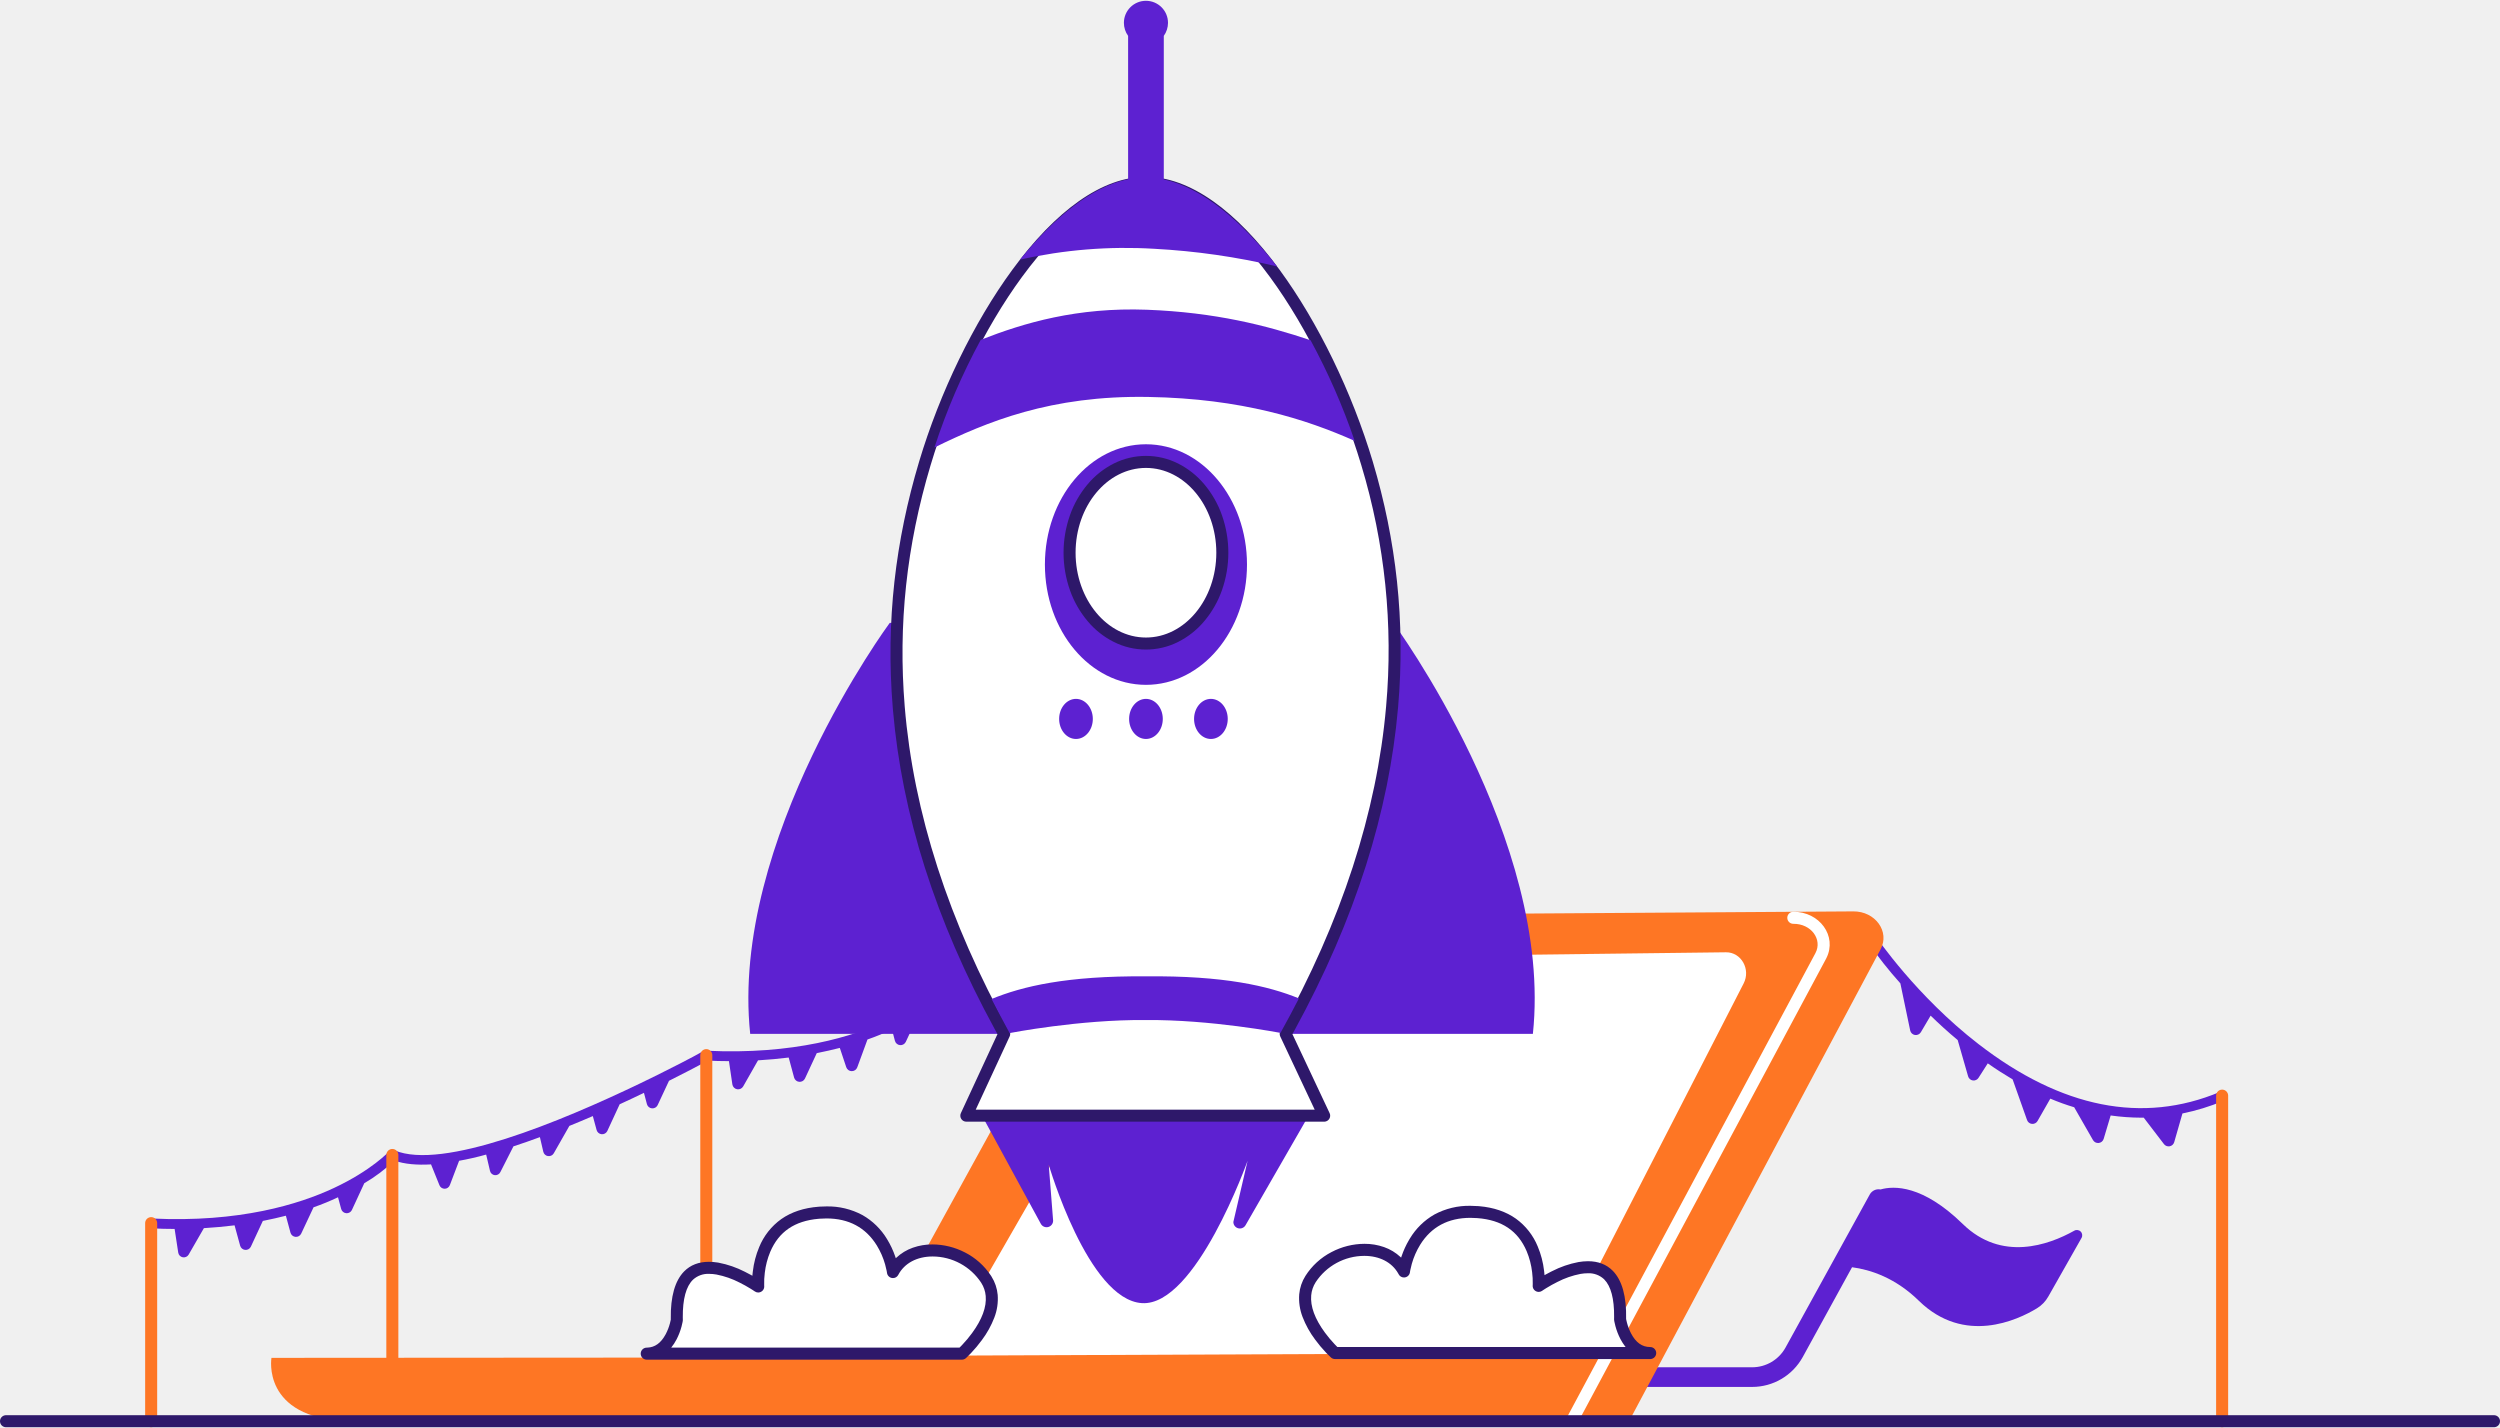
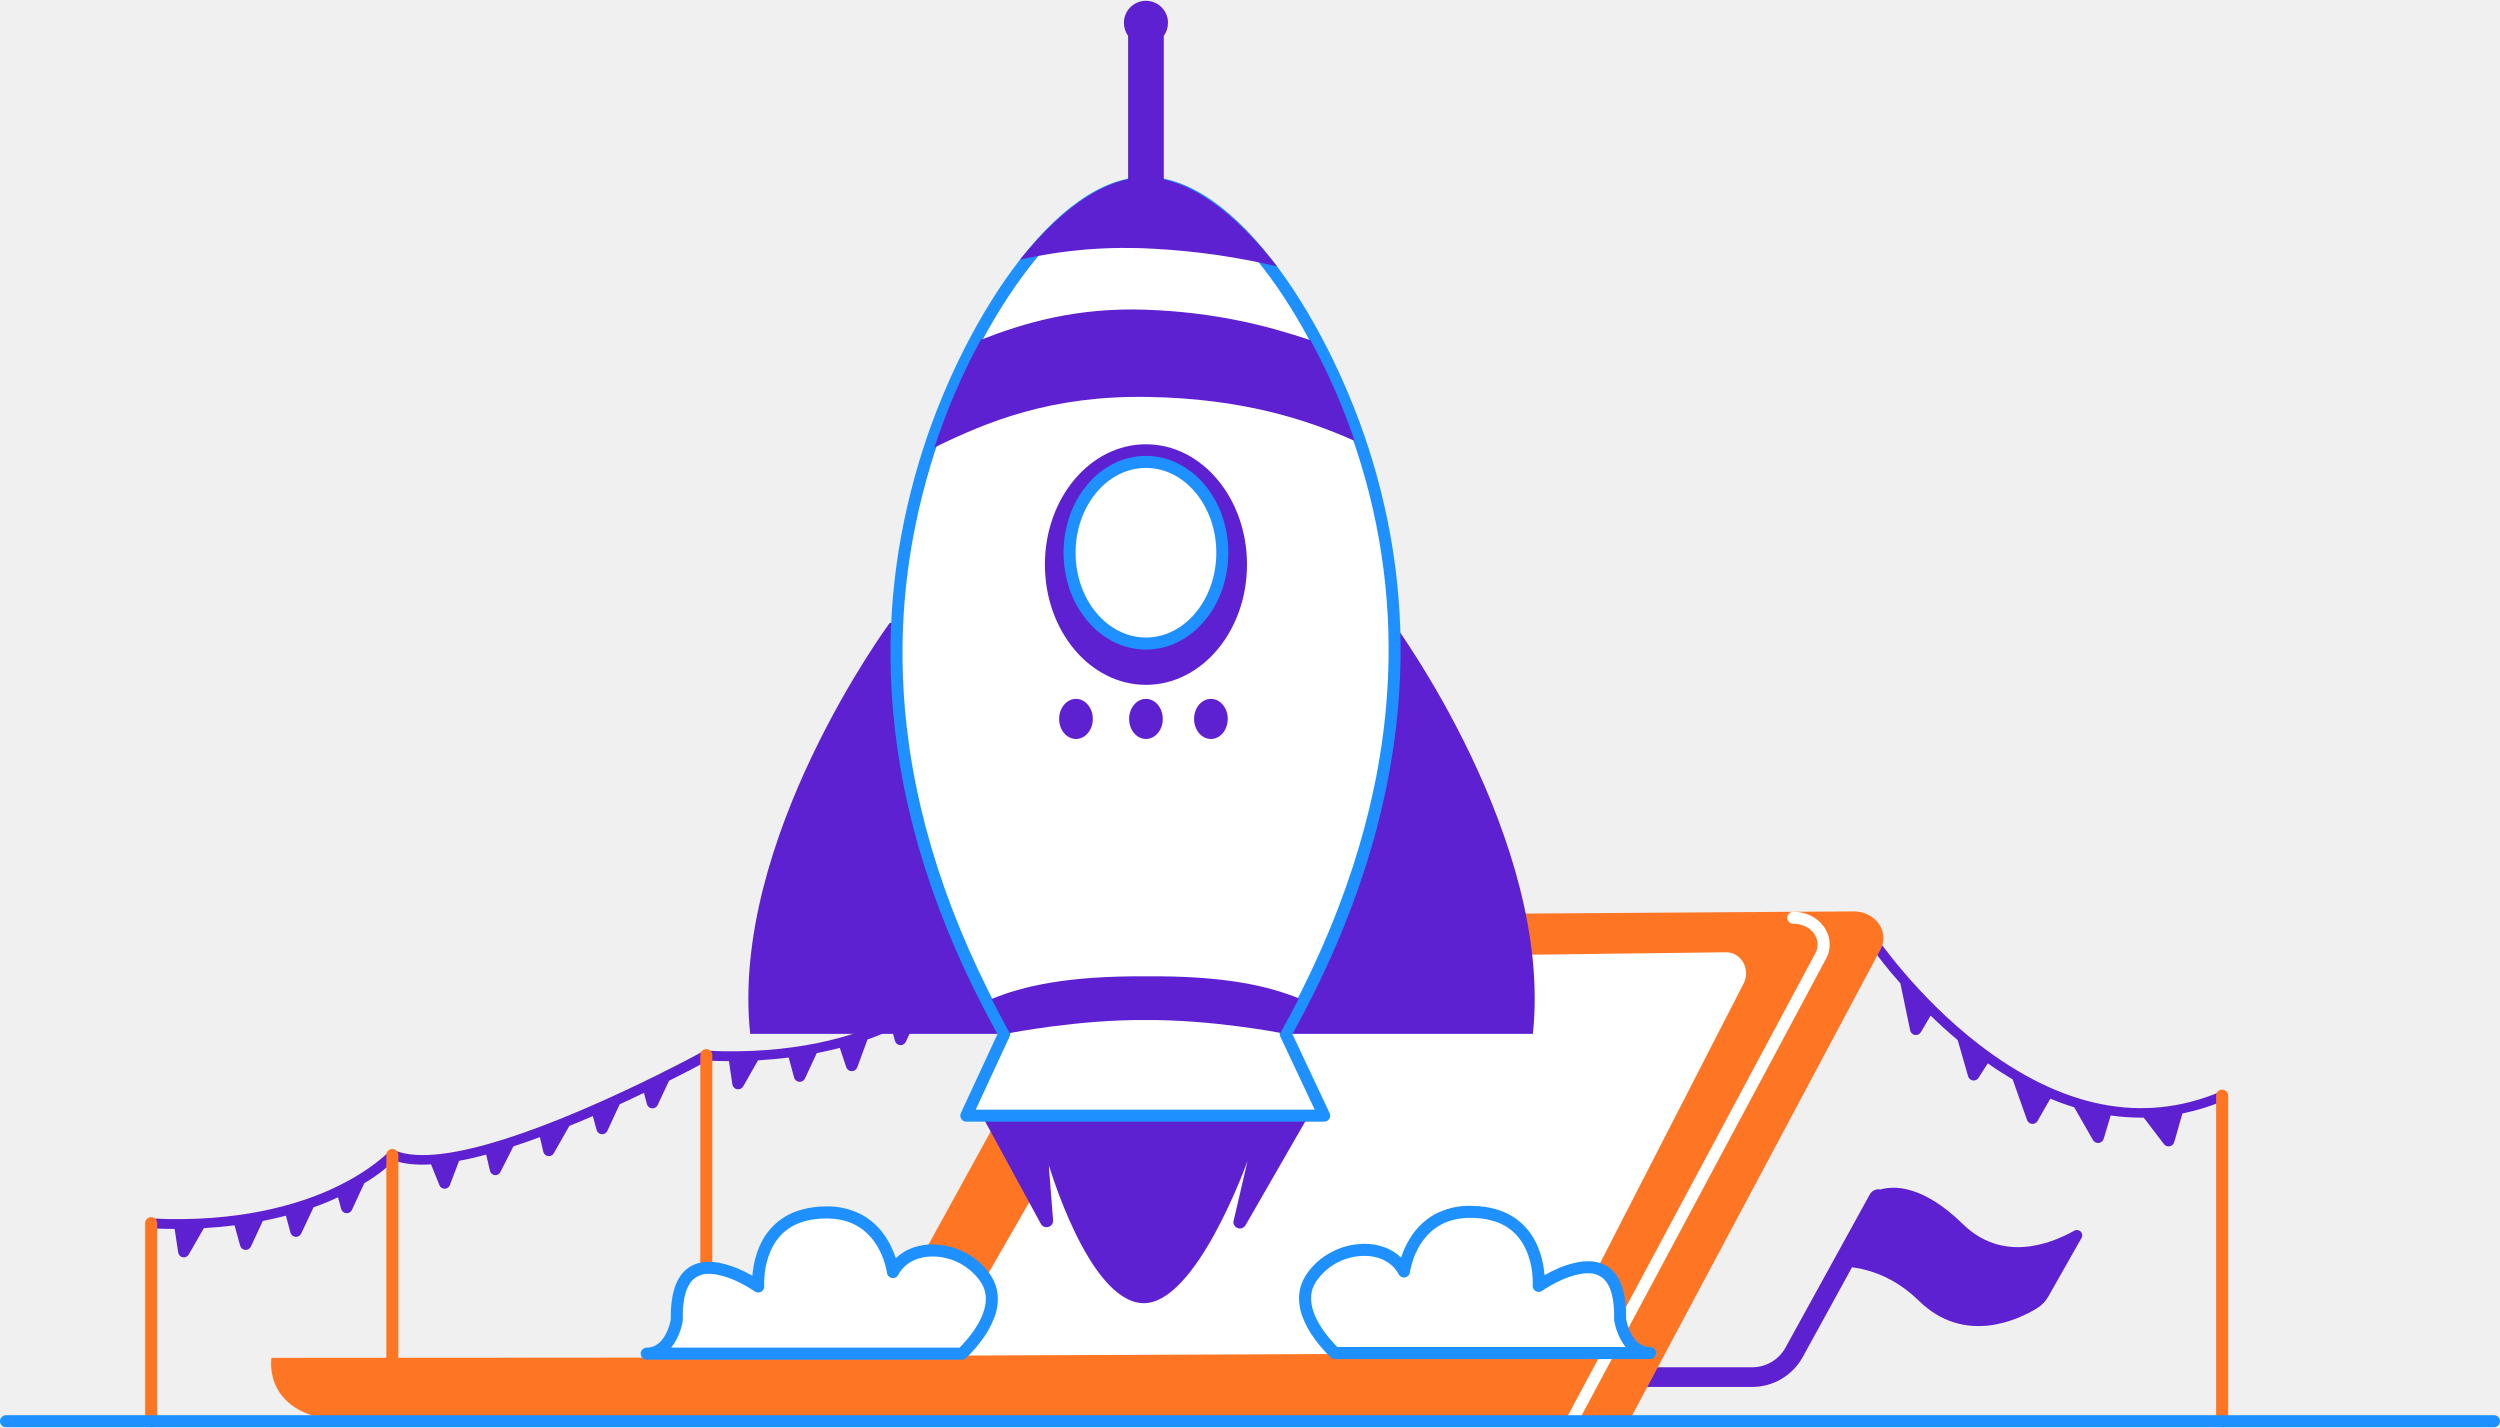
<svg xmlns="http://www.w3.org/2000/svg" viewBox="0 0 1247 711.9">
  <g id="product_launch_solid_II" data-name="product launch/solid_II" transform="translate(2.5)">
    <g id="product_launch_solid_II-2" data-name="product launch/solid_II" transform="translate(-3)">
      <g id="product_launch_solid_II-3" data-name="product launch_solid_II">
        <path id="flag" d="M302.6,21.456c-12.7,7.1-36.2,15.6-55.6-3.4-20-19.5-34.3-19.1-41-17.2a5.036,5.036,0,0,0-5.3,2.4l-42.1,76.5a19.015,19.015,0,0,1-16.6,9.8H4.9a4.9,4.9,0,1,0,0,9.8H142a28.78,28.78,0,0,0,25.2-14.9l24.6-44.8c9.2,1.2,21.7,5.3,33.4,16.8,22.6,22,49.1,9.6,58.8,3.7a16.13,16.13,0,0,0,5.7-5.9l16.5-29.1A2.652,2.652,0,0,0,302.6,21.456Z" transform="translate(732.5 592.444)" fill="#5d21d1" />
        <g id="flags" transform="translate(73 466)">
          <path id="Path" d="M280.843,1.417a2.43,2.43,0,0,0-3.4-1.1c-.4.2-4.6,2.8-22.9,11.9l-8.4,4.1c-39.9,19.2-98.8,43.6-122.7,33.5a2.443,2.443,0,0,0-2.8.6c-.1.1-8.7,9.4-27.5,18.2-17.3,8.1-47.1,17.3-90.6,15.2a2.362,2.362,0,0,0-2.5,2.8,2.559,2.559,0,0,0,2.4,2.1c3.9.2,7.6.3,11.3.3l1.8,11.8a2.81,2.81,0,0,0,5.2,1l7.6-13.2c5.3-.3,10.4-.8,15.3-1.4l2.8,10.2a2.864,2.864,0,0,0,5.3.5l6-12.9c4.1-.8,7.9-1.7,11.5-2.6l2.3,8.5a2.864,2.864,0,0,0,5.3.5l6.2-13.2a122.609,122.609,0,0,0,12.2-5l1.6,5.9a2.864,2.864,0,0,0,5.3.5l6.2-13.4a80.144,80.144,0,0,0,15-11.3c5.1,1.8,11.3,2.3,18.3,1.9l4.2,10.4a2.778,2.778,0,0,0,5.2-.1l4.6-12.1c4.4-.8,8.9-1.8,13.5-3.1l1.9,8.1a2.76,2.76,0,0,0,5.2.6l6.5-12.8c4.4-1.4,8.8-3,13.2-4.6l1.7,7.3a2.833,2.833,0,0,0,5.2.8l7.8-13.7c3.9-1.6,7.8-3.2,11.7-4.9l1.9,7a2.864,2.864,0,0,0,5.3.5l6.2-13.4c4.2-1.9,8.2-3.8,12.1-5.7l1.5,5.7a2.864,2.864,0,0,0,5.3.5l5.7-12.2c15.5-7.8,18.4-9.6,19.9-10.4A3.181,3.181,0,0,0,280.843,1.417Z" transform="translate(0.857 57.983)" fill="#5d21d1" />
          <path id="Path-2" data-name="Path" d="M123.443.2a2.443,2.443,0,0,0-2.8.6c-.1.1-8.7,9.4-27.5,18.2-17.3,8.1-47.1,17.3-90.6,15.2A2.362,2.362,0,0,0,.043,37a2.559,2.559,0,0,0,2.4,2.1c3.9.2,7.6.3,11.3.3l1.7,11.6a2.909,2.909,0,0,0,5.4,1l7.4-13c5.3-.3,10.4-.8,15.3-1.4l2.7,10a2.9,2.9,0,0,0,5.4.5l5.9-12.7c4.1-.8,7.9-1.7,11.5-2.6l3.2,9.6a2.915,2.915,0,0,0,5.5.1l5.1-13.9a122.609,122.609,0,0,0,12.2-5l1.5,5.7a2.9,2.9,0,0,0,5.4.5l6.1-13.1a80.144,80.144,0,0,0,15-11.3" transform="translate(277.357 23.9)" fill="#5d21d1" />
          <path id="Path-3" data-name="Path" d="M179.077,79.877a2.39,2.39,0,0,0-3.2-1.4c-38.5,16.1-79,8-120.3-23.9-31.1-24-50.9-53.3-51.1-53.5a2.544,2.544,0,0,0-3.4-.7,2.544,2.544,0,0,0-.7,3.4,210.417,210.417,0,0,0,16.2,20.5l4.9,23.5a2.892,2.892,0,0,0,5.3.9l4.9-8.3c4.2,4.1,8.7,8.2,13.5,12.2l5.2,18.1a2.873,2.873,0,0,0,5.2.7l4.6-7.2c4.1,2.9,8.2,5.5,12.4,8l7.2,20.3a2.887,2.887,0,0,0,5.2.5l6.4-11.2a113.564,113.564,0,0,0,11.9,4.3l9.4,16.4a2.917,2.917,0,0,0,5.3-.6l3.5-11.7a112.468,112.468,0,0,0,15.3,1.1h1.2l10.1,13.2a2.913,2.913,0,0,0,5.1-1l4.1-14.3a109.057,109.057,0,0,0,20.2-6.2A2.469,2.469,0,0,0,179.077,79.877Z" transform="translate(858.823 0.223)" fill="#5d21d1" />
          <path id="Path-4" data-name="Path" d="M3,0A3,3,0,0,1,5.995,2.824L6,3v98.8a3,3,0,0,1-5.995.176L0,101.8V3A3,3,0,0,1,3,0Z" transform="translate(-0.1 141.1)" fill="#fe7624" />
          <path id="Path-5" data-name="Path" d="M3,0A3,3,0,0,1,5.995,2.824L6,3V134.2a3,3,0,0,1-5.995.176L0,134.2V3A3,3,0,0,1,3,0Z" transform="translate(120.2 107.1)" fill="#fe7624" />
          <path id="Path-6" data-name="Path" d="M3,0A3,3,0,0,1,5.995,2.824L6,3V183.8a3,3,0,0,1-5.995.176L0,183.8V3A3,3,0,0,1,3,0Z" transform="translate(276.8 57.3)" fill="#fe7624" />
          <path id="Path-7" data-name="Path" d="M3,0A3,3,0,0,1,5.995,2.824L6,3V165.4a3,3,0,0,1-5.995.176L0,165.4V3A3,3,0,0,1,3,0Z" transform="translate(1032.9 77.5)" fill="#fe7624" />
        </g>
        <g id="laptop_1_" transform="translate(135 454)">
          <path id="laptop" d="M789.19,0l-362,2.4a14.982,14.982,0,0,0-13.4,7.6L296.99,222.5l-296.8.2s-5.1,29.8,37.6,31.6l640-.8L802.79,19C807.59,10.1,800.19-.1,789.19,0Z" transform="translate(0.71 0.599)" fill="#fe7624" />
          <path id="screen" d="M0,201.2l305.7-1.3L400.3,15.6C404,8.5,399.1-.1,391.5,0L113.7,3.4Z" transform="translate(334.9 20.999)" fill="#fff" />
          <path id="Path-8" data-name="Path" d="M113.074,0c13.1-.117,22.03,12.112,16.543,23.084l-.171.332-123.8,231.3a3,3,0,0,1-5.371-2.668l.081-.164L124.148,20.6c3.584-6.788-2.091-14.68-11.02-14.6a3,3,0,1,1-.054-6Z" transform="translate(646.899 0.799)" fill="#fff" />
        </g>
        <g id="rocket_3_" transform="translate(373)">
          <path id="Path-9" data-name="Path" d="M0,0,33.5,61.6A3.267,3.267,0,0,0,39.6,60L37.4,32S57,99.4,83.9,101.1s52.7-71,52.7-71l-7.1,30.5a3.255,3.255,0,0,0,6.1,1.6L171.4,0" transform="translate(113.2 548.9)" fill="#5d21d1" />
          <path id="Path-10" data-name="Path" d="M70.517,2.3s-79.9,108.2-69.6,205h176.3V0Z" transform="translate(0.783 308.4)" fill="#5d21d1" />
          <path id="Path-11" data-name="Path" d="M106.7,2.3s79.9,108.2,69.6,205H0V0Z" transform="translate(215.8 308.4)" fill="#5d21d1" />
          <path id="Path-12" data-name="Path" d="M194.114,424.5c67.7-121.7,60.3-218.3,40.6-284.5-19.8-66.2-66.2-140-110.3-140s-90.5,73.8-110.3,140-28.1,162.8,39.6,284.5l-18.9,40.8h178.5l-19.2-40.8Z" transform="translate(74.686 91.2)" fill="#fff" />
-           <path id="Path_2_" d="M216.327,471.3H37.826a3,3,0,0,1-2.722-4.262L53.364,427.62l-1.126-2.046c-7.471-13.66-14.229-27.458-20.086-41.011a427.659,427.659,0,0,1-15.069-40.2A379.514,379.514,0,0,1,6.847,304.935a348.758,348.758,0,0,1-5.589-38.674l-.133-1.579C.25,254.036-.117,243.316.033,232.821c.148-10.3.8-20.707,1.936-30.93,1.113-10.008,2.726-20.159,4.8-30.169,2.02-9.771,4.539-19.723,7.487-29.581,10.374-34.684,27.32-69.58,46.492-95.739,10.9-14.871,22.071-26.393,33.2-34.245C105.387,4.09,116.651,0,127.427,0S149.466,4.09,160.9,12.157c11.134,7.852,22.305,19.373,33.2,34.245,19.173,26.16,36.119,61.056,46.493,95.743,2.913,9.789,5.4,19.7,7.378,29.46,2.029,9.986,3.6,20.131,4.669,30.154,1.091,10.231,1.695,20.656,1.793,30.986.1,10.523-.321,21.274-1.252,31.955a350.841,350.841,0,0,1-5.652,38.993,383.143,383.143,0,0,1-10.354,39.789,432.855,432.855,0,0,1-15.239,40.608c-5.923,13.694-12.756,27.64-20.309,41.449l-1.142,2.073,18.548,39.413a2.956,2.956,0,0,1-.138,2.814,2.99,2.99,0,0,1-2.4,1.459ZM127.427,6c-9.664,0-19.943,3.853-30.551,11.451-10.439,7.477-20.967,18.41-31.291,32.5C46.8,75.575,30.186,109.8,20,143.86,7.974,184.069,3.756,223.43,7.1,264.192c4.344,52.886,21.921,107.34,52.244,161.85a3.008,3.008,0,0,1,.1,2.719L42.521,465.3H211.6l-17.186-36.523a2.992,2.992,0,0,1,0-2.552l.094-.183c30.375-54.6,48.109-109.063,52.709-161.865A317.74,317.74,0,0,0,234.852,143.86c-10.186-34.055-26.8-68.284-45.583-93.911-10.325-14.087-20.853-25.02-31.292-32.5C147.369,9.853,137.091,6,127.427,6Z" transform="translate(71.674 88.2)" fill="#2e186a" />
+           <path id="Path_2_" d="M216.327,471.3H37.826a3,3,0,0,1-2.722-4.262L53.364,427.62l-1.126-2.046c-7.471-13.66-14.229-27.458-20.086-41.011a427.659,427.659,0,0,1-15.069-40.2A379.514,379.514,0,0,1,6.847,304.935a348.758,348.758,0,0,1-5.589-38.674l-.133-1.579C.25,254.036-.117,243.316.033,232.821c.148-10.3.8-20.707,1.936-30.93,1.113-10.008,2.726-20.159,4.8-30.169,2.02-9.771,4.539-19.723,7.487-29.581,10.374-34.684,27.32-69.58,46.492-95.739,10.9-14.871,22.071-26.393,33.2-34.245C105.387,4.09,116.651,0,127.427,0S149.466,4.09,160.9,12.157c11.134,7.852,22.305,19.373,33.2,34.245,19.173,26.16,36.119,61.056,46.493,95.743,2.913,9.789,5.4,19.7,7.378,29.46,2.029,9.986,3.6,20.131,4.669,30.154,1.091,10.231,1.695,20.656,1.793,30.986.1,10.523-.321,21.274-1.252,31.955a350.841,350.841,0,0,1-5.652,38.993,383.143,383.143,0,0,1-10.354,39.789,432.855,432.855,0,0,1-15.239,40.608c-5.923,13.694-12.756,27.64-20.309,41.449l-1.142,2.073,18.548,39.413a2.956,2.956,0,0,1-.138,2.814,2.99,2.99,0,0,1-2.4,1.459ZM127.427,6c-9.664,0-19.943,3.853-30.551,11.451-10.439,7.477-20.967,18.41-31.291,32.5C46.8,75.575,30.186,109.8,20,143.86,7.974,184.069,3.756,223.43,7.1,264.192c4.344,52.886,21.921,107.34,52.244,161.85a3.008,3.008,0,0,1,.1,2.719L42.521,465.3H211.6l-17.186-36.523a2.992,2.992,0,0,1,0-2.552l.094-.183c30.375-54.6,48.109-109.063,52.709-161.865A317.74,317.74,0,0,0,234.852,143.86c-10.186-34.055-26.8-68.284-45.583-93.911-10.325-14.087-20.853-25.02-31.292-32.5C147.369,9.853,137.091,6,127.427,6Z" transform="translate(71.674 88.2)" fill="#1e90ff" />
          <ellipse id="Oval" cx="50.4" cy="60" rx="50.4" ry="60" transform="translate(148.7 221.6)" fill="#5d21d1" />
          <ellipse id="Oval-2" data-name="Oval" cx="8.4" cy="10" rx="8.4" ry="10" transform="translate(190.7 348.6)" fill="#5d21d1" />
          <ellipse id="Oval-3" data-name="Oval" cx="8.4" cy="10" rx="8.4" ry="10" transform="translate(223.1 348.6)" fill="#5d21d1" />
          <ellipse id="Oval-4" data-name="Oval" cx="8.4" cy="10" rx="8.4" ry="10" transform="translate(155.8 348.6)" fill="#5d21d1" />
          <ellipse id="Oval-5" data-name="Oval" cx="38.1" cy="45.3" rx="38.1" ry="45.3" transform="translate(161 230.4)" fill="#fff" />
-           <path id="Oval_2_" d="M41.1,96.6a35.71,35.71,0,0,1-16.051-3.81A41.224,41.224,0,0,1,11.991,82.414,49.391,49.391,0,0,1,3.212,67.057a56.369,56.369,0,0,1,0-37.514,49.393,49.393,0,0,1,8.779-15.358A41.225,41.225,0,0,1,25.049,3.81a35.713,35.713,0,0,1,32.1,0A41.223,41.223,0,0,1,70.209,14.186a49.393,49.393,0,0,1,8.778,15.358,56.371,56.371,0,0,1,0,37.514,49.391,49.391,0,0,1-8.778,15.357A41.223,41.223,0,0,1,57.151,92.79,35.71,35.71,0,0,1,41.1,96.6ZM41.1,6C21.746,6,6,24.976,6,48.3S21.746,90.6,41.1,90.6,76.2,71.625,76.2,48.3,60.455,6,41.1,6Z" transform="translate(158 227.4)" fill="#2e186a" />
+           <path id="Oval_2_" d="M41.1,96.6a35.71,35.71,0,0,1-16.051-3.81A41.224,41.224,0,0,1,11.991,82.414,49.391,49.391,0,0,1,3.212,67.057a56.369,56.369,0,0,1,0-37.514,49.393,49.393,0,0,1,8.779-15.358A41.225,41.225,0,0,1,25.049,3.81a35.713,35.713,0,0,1,32.1,0A41.223,41.223,0,0,1,70.209,14.186a49.393,49.393,0,0,1,8.778,15.358,56.371,56.371,0,0,1,0,37.514,49.391,49.391,0,0,1-8.778,15.357A41.223,41.223,0,0,1,57.151,92.79,35.71,35.71,0,0,1,41.1,96.6ZM41.1,6C21.746,6,6,24.976,6,48.3S21.746,90.6,41.1,90.6,76.2,71.625,76.2,48.3,60.455,6,41.1,6Z" transform="translate(158 227.4)" fill="#1e90ff" />
          <path id="Path-13" data-name="Path" d="M71.7,89.1V17.5A11.2,11.2,0,0,0,73.8,11a11,11,0,0,0-22,0,11.2,11.2,0,0,0,2.1,6.5V89c-18.5,3.8-37,19.3-53.9,40.1a239.042,239.042,0,0,1,67-5.4,345.825,345.825,0,0,1,61.2,8.8C110.7,110.1,91.1,93.3,71.7,89.1Z" transform="translate(136.3 0.4)" fill="#5d21d1" />
          <path id="Path-14" data-name="Path" d="M187.6,15.343c-22.1-7.4-47.5-13.9-81.6-15.2-34.8-1.3-61.2,6.5-82.9,15A320.817,320.817,0,0,0,0,68.843c26-12.7,57.9-26.1,106.8-25.2,46.5.8,78.5,11.1,102.8,21.9A322.659,322.659,0,0,0,187.6,15.343Z" transform="translate(93.6 154.357)" fill="#5d21d1" />
          <path id="Path-15" data-name="Path" d="M144.1,28.222c3.2-5.8,6.3-11.5,9.2-17.2C138,4.822,116-.378,76.9.022c-39.5-.3-61.6,5-76.9,11.3,2.9,5.6,5.9,11.3,9,17,0,0,34.7-6.8,67.8-6.5C109.4,21.522,144.1,28.222,144.1,28.222Z" transform="translate(122.1 486.978)" fill="#5d21d1" />
        </g>
        <g id="clouds" transform="translate(320 601)">
          <path id="cloud_1_" d="M172.136,70.439H14.936s-22.6-20.3-12.2-36.9,37.7-20.6,46.6-3.8c0,0,3.9-32.1,36.8-29.6,33,2.5,30.4,36.8,30.4,36.8s41.7-29.5,40.6,16.6C157.036,53.439,159.636,70.439,172.136,70.439Z" transform="translate(331.464 3.461)" fill="#fff" />
-           <path id="cloud_2_" d="M175.139,76.442H17.939a3,3,0,0,1-2.005-.769c-.308-.277-.983-.9-2.045-2l-.46-.481A66.383,66.383,0,0,1,8.05,66.764a46.6,46.6,0,0,1-6.3-11.352A26.03,26.03,0,0,1,.09,44.125,20.621,20.621,0,0,1,3.2,34.949,33.746,33.746,0,0,1,16.189,23.075a35.576,35.576,0,0,1,16.427-4.118,28.994,28.994,0,0,1,9.79,1.63,23.209,23.209,0,0,1,8.24,5l.268.261.226-.684A43.553,43.553,0,0,1,54.9,16.952l.4-.66A33.763,33.763,0,0,1,67.522,4.331,36.426,36.426,0,0,1,85.5,0c1.257,0,2.558.05,3.867.15L89.9.193c7.2.621,13.363,2.725,18.317,6.252a32.045,32.045,0,0,1,10.847,13.848,44.6,44.6,0,0,1,3.162,12.092c.09.741.164,1.47.219,2.167l0,.046.633-.356c.752-.419,1.532-.836,2.319-1.237l.8-.4a48.739,48.739,0,0,1,13.146-4.54,28.565,28.565,0,0,1,4.791-.43c5.1,0,9.257,1.613,12.372,4.794,4.641,4.741,6.874,12.811,6.636,23.985l.016.1.08.417c.088.433.206.928.341,1.433a25.984,25.984,0,0,0,2,5.211c2.4,4.623,5.528,6.87,9.563,6.87l.2.005a3,3,0,0,1,0,5.989l-.2.005ZM32.538,24.973A29.105,29.105,0,0,0,8.281,38.134a14.48,14.48,0,0,0-2.215,6.529c-.492,5.46,1.8,11.7,6.825,18.554a60.344,60.344,0,0,0,4.891,5.845c.354.374.714.743,1.1,1.128l.254.25H162.912l-.373-.472a24.417,24.417,0,0,1-2.107-3.29l-.18-.342a31.976,31.976,0,0,1-2.466-6.417c-.2-.729-.366-1.464-.491-2.124l-.034-.185c-.032-.177-.058-.339-.077-.481l-.021-.158-.02-.223,0-.355,0-.1.016-.92c.08-9-1.581-15.282-4.936-18.671l-.187-.184a11.135,11.135,0,0,0-8.013-2.878,21.913,21.913,0,0,0-3.666.334,42.825,42.825,0,0,0-11.5,4.006c-1.867.923-3.721,1.951-5.509,3.057-.334.207-.665.416-.985.622l-.7.459-.534.363a2.962,2.962,0,0,1-1.582.464,3.047,3.047,0,0,1-2.225-.978,2.951,2.951,0,0,1-.777-2.256l.013-.247.016-.439a40.1,40.1,0,0,0-.31-5.916,38.651,38.651,0,0,0-2.725-10.467C109.2,12.461,101.142,7.059,88.911,6.133,87.747,6.044,86.6,6,85.487,6,74.366,6,65.925,10.525,60.4,19.452a37.789,37.789,0,0,0-4.148,9.472c-.309,1.074-.562,2.119-.751,3.108-.077.4-.123.678-.149.841l-.058.407a2.971,2.971,0,0,1-2.976,2.465,2.936,2.936,0,0,1-2.627-1.6l-.228-.415C46.3,28.165,40.136,24.972,32.538,24.973Z" transform="translate(328.461 0.459)" fill="#2e186a" />
+           <path id="cloud_2_" d="M175.139,76.442H17.939a3,3,0,0,1-2.005-.769c-.308-.277-.983-.9-2.045-2l-.46-.481A66.383,66.383,0,0,1,8.05,66.764a46.6,46.6,0,0,1-6.3-11.352A26.03,26.03,0,0,1,.09,44.125,20.621,20.621,0,0,1,3.2,34.949,33.746,33.746,0,0,1,16.189,23.075a35.576,35.576,0,0,1,16.427-4.118,28.994,28.994,0,0,1,9.79,1.63,23.209,23.209,0,0,1,8.24,5l.268.261.226-.684A43.553,43.553,0,0,1,54.9,16.952l.4-.66A33.763,33.763,0,0,1,67.522,4.331,36.426,36.426,0,0,1,85.5,0c1.257,0,2.558.05,3.867.15L89.9.193c7.2.621,13.363,2.725,18.317,6.252a32.045,32.045,0,0,1,10.847,13.848,44.6,44.6,0,0,1,3.162,12.092c.09.741.164,1.47.219,2.167l0,.046.633-.356c.752-.419,1.532-.836,2.319-1.237l.8-.4a48.739,48.739,0,0,1,13.146-4.54,28.565,28.565,0,0,1,4.791-.43c5.1,0,9.257,1.613,12.372,4.794,4.641,4.741,6.874,12.811,6.636,23.985l.016.1.08.417c.088.433.206.928.341,1.433a25.984,25.984,0,0,0,2,5.211c2.4,4.623,5.528,6.87,9.563,6.87l.2.005a3,3,0,0,1,0,5.989l-.2.005ZM32.538,24.973A29.105,29.105,0,0,0,8.281,38.134a14.48,14.48,0,0,0-2.215,6.529c-.492,5.46,1.8,11.7,6.825,18.554a60.344,60.344,0,0,0,4.891,5.845c.354.374.714.743,1.1,1.128l.254.25H162.912l-.373-.472a24.417,24.417,0,0,1-2.107-3.29l-.18-.342a31.976,31.976,0,0,1-2.466-6.417c-.2-.729-.366-1.464-.491-2.124l-.034-.185c-.032-.177-.058-.339-.077-.481l-.021-.158-.02-.223,0-.355,0-.1.016-.92c.08-9-1.581-15.282-4.936-18.671l-.187-.184a11.135,11.135,0,0,0-8.013-2.878,21.913,21.913,0,0,0-3.666.334,42.825,42.825,0,0,0-11.5,4.006c-1.867.923-3.721,1.951-5.509,3.057-.334.207-.665.416-.985.622l-.7.459-.534.363a2.962,2.962,0,0,1-1.582.464,3.047,3.047,0,0,1-2.225-.978,2.951,2.951,0,0,1-.777-2.256l.013-.247.016-.439a40.1,40.1,0,0,0-.31-5.916,38.651,38.651,0,0,0-2.725-10.467C109.2,12.461,101.142,7.059,88.911,6.133,87.747,6.044,86.6,6,85.487,6,74.366,6,65.925,10.525,60.4,19.452a37.789,37.789,0,0,0-4.148,9.472c-.309,1.074-.562,2.119-.751,3.108-.077.4-.123.678-.149.841l-.058.407a2.971,2.971,0,0,1-2.976,2.465,2.936,2.936,0,0,1-2.627-1.6l-.228-.415C46.3,28.165,40.136,24.972,32.538,24.973Z" transform="translate(328.461 0.459)" fill="#1e90ff" />
          <path id="cloud" d="M0,70.439H157.2s22.6-20.3,12.2-36.9-37.7-20.6-46.6-3.8c0,0-3.9-32.1-36.8-29.6-33,2.5-30.4,36.8-30.4,36.8S13.9,7.439,15,53.539C15.1,53.439,12.5,70.339,0,70.439Z" transform="translate(3.1 3.761)" fill="#fff" />
-           <path id="cloud_2_2" data-name="cloud_2_" d="M160.2,76.442H3a3,3,0,0,1-.023-6l.311-.007c3.8-.143,6.782-2.294,9.1-6.577l.173-.326a25.893,25.893,0,0,0,2-5.188c.159-.589.294-1.166.39-1.668L15,56.41l-.008-.46c-.167-10.962,2.081-18.888,6.681-23.558,3.111-3.158,7.261-4.76,12.337-4.76a28.138,28.138,0,0,1,4.341.356l.45.074A48.741,48.741,0,0,1,51.942,32.6c1.04.514,2.09,1.066,3.119,1.639l.632.356.049-.573c.035-.384.071-.739.11-1.084l.065-.555a44.6,44.6,0,0,1,3.162-12.092A32,32,0,0,1,70.1,6.323C75.144,2.784,81.427.707,88.773.15l.551-.04C90.443.037,91.558,0,92.639,0a36.428,36.428,0,0,1,17.978,4.331,33.763,33.763,0,0,1,12.226,11.962A43.192,43.192,0,0,1,127,25.167l.226.684.269-.261a23.209,23.209,0,0,1,8.24-5,28.993,28.993,0,0,1,9.789-1.631,35.584,35.584,0,0,1,16.142,3.969A33.9,33.9,0,0,1,174.58,34.384l.362.565a20.62,20.62,0,0,1,3.107,9.176,26.032,26.032,0,0,1-1.66,11.287,46.59,46.59,0,0,1-6.3,11.352,66.29,66.29,0,0,1-5.378,6.429c-1.123,1.183-1.9,1.921-2.26,2.256l-.246.224A2.991,2.991,0,0,1,160.2,76.442ZM34.117,33.643A11.135,11.135,0,0,0,26.1,36.52c-3.481,3.34-5.2,9.684-5.124,18.854l.014.912.006.12,0,.344-.021.223-.02.158c-.013.089-.029.194-.048.306l-.065.358c-.123.646-.293,1.377-.491,2.114A31.931,31.931,0,0,1,17.886,66.3a24.194,24.194,0,0,1-2.672,4.11l-.023.028H159c.17-.166.344-.339.517-.515l.551-.564.287-.3a60.353,60.353,0,0,0,4.891-5.845c5.02-6.852,7.316-13.095,6.825-18.554a14.481,14.481,0,0,0-2.215-6.529A29.1,29.1,0,0,0,145.6,24.973c-7.81,0-14.061,3.343-17.15,9.173l-.087.155a2.9,2.9,0,0,1-2.54,1.443,2.985,2.985,0,0,1-3-2.641l-.049-.337-.131-.734c-.19-.989-.443-2.034-.751-3.108a37.789,37.789,0,0,0-4.148-9.472C112.214,10.525,103.772,6,92.651,6c-1.108,0-2.26.045-3.424.133l-.523.043C76.762,7.219,68.876,12.607,64.6,22.646a38.65,38.65,0,0,0-2.725,10.467,39.173,39.173,0,0,0-.3,6.251l.026.517a2.944,2.944,0,0,1-.839,2.145,3.056,3.056,0,0,1-2.171.921,2.972,2.972,0,0,1-1.722-.558l-.394-.269-.7-.459-.074-.048-.237-.152-.673-.422c-1.783-1.1-3.636-2.132-5.508-3.057a42.824,42.824,0,0,0-11.5-4.006A21.906,21.906,0,0,0,34.117,33.643Z" transform="translate(0.1 0.759)" fill="#2e186a" />
+           <path id="cloud_2_2" data-name="cloud_2_" d="M160.2,76.442H3a3,3,0,0,1-.023-6l.311-.007c3.8-.143,6.782-2.294,9.1-6.577l.173-.326a25.893,25.893,0,0,0,2-5.188c.159-.589.294-1.166.39-1.668L15,56.41l-.008-.46c-.167-10.962,2.081-18.888,6.681-23.558,3.111-3.158,7.261-4.76,12.337-4.76a28.138,28.138,0,0,1,4.341.356l.45.074A48.741,48.741,0,0,1,51.942,32.6c1.04.514,2.09,1.066,3.119,1.639l.632.356.049-.573c.035-.384.071-.739.11-1.084l.065-.555a44.6,44.6,0,0,1,3.162-12.092A32,32,0,0,1,70.1,6.323C75.144,2.784,81.427.707,88.773.15l.551-.04C90.443.037,91.558,0,92.639,0a36.428,36.428,0,0,1,17.978,4.331,33.763,33.763,0,0,1,12.226,11.962A43.192,43.192,0,0,1,127,25.167l.226.684.269-.261a23.209,23.209,0,0,1,8.24-5,28.993,28.993,0,0,1,9.789-1.631,35.584,35.584,0,0,1,16.142,3.969A33.9,33.9,0,0,1,174.58,34.384l.362.565a20.62,20.62,0,0,1,3.107,9.176,26.032,26.032,0,0,1-1.66,11.287,46.59,46.59,0,0,1-6.3,11.352,66.29,66.29,0,0,1-5.378,6.429c-1.123,1.183-1.9,1.921-2.26,2.256l-.246.224A2.991,2.991,0,0,1,160.2,76.442ZM34.117,33.643A11.135,11.135,0,0,0,26.1,36.52c-3.481,3.34-5.2,9.684-5.124,18.854l.014.912.006.12,0,.344-.021.223-.02.158c-.013.089-.029.194-.048.306l-.065.358c-.123.646-.293,1.377-.491,2.114A31.931,31.931,0,0,1,17.886,66.3a24.194,24.194,0,0,1-2.672,4.11l-.023.028H159c.17-.166.344-.339.517-.515l.551-.564.287-.3a60.353,60.353,0,0,0,4.891-5.845c5.02-6.852,7.316-13.095,6.825-18.554a14.481,14.481,0,0,0-2.215-6.529A29.1,29.1,0,0,0,145.6,24.973c-7.81,0-14.061,3.343-17.15,9.173l-.087.155a2.9,2.9,0,0,1-2.54,1.443,2.985,2.985,0,0,1-3-2.641l-.049-.337-.131-.734c-.19-.989-.443-2.034-.751-3.108a37.789,37.789,0,0,0-4.148-9.472C112.214,10.525,103.772,6,92.651,6c-1.108,0-2.26.045-3.424.133l-.523.043C76.762,7.219,68.876,12.607,64.6,22.646a38.65,38.65,0,0,0-2.725,10.467,39.173,39.173,0,0,0-.3,6.251l.026.517a2.944,2.944,0,0,1-.839,2.145,3.056,3.056,0,0,1-2.171.921,2.972,2.972,0,0,1-1.722-.558l-.394-.269-.7-.459-.074-.048-.237-.152-.673-.422c-1.783-1.1-3.636-2.132-5.508-3.057a42.824,42.824,0,0,0-11.5-4.006A21.906,21.906,0,0,0,34.117,33.643Z" transform="translate(0.1 0.759)" fill="#1e90ff" />
        </g>
-         <path id="line" d="M1244,0a3,3,0,0,1,.176,5.995L1244,6H3A3,3,0,0,1,2.824.005L3,0Z" transform="translate(0.5 705.9)" fill="#2e186a" />
+         <path id="line" d="M1244,0a3,3,0,0,1,.176,5.995L1244,6H3A3,3,0,0,1,2.824.005L3,0Z" transform="translate(0.5 705.9)" fill="#1e90ff" />
      </g>
    </g>
  </g>
</svg>
